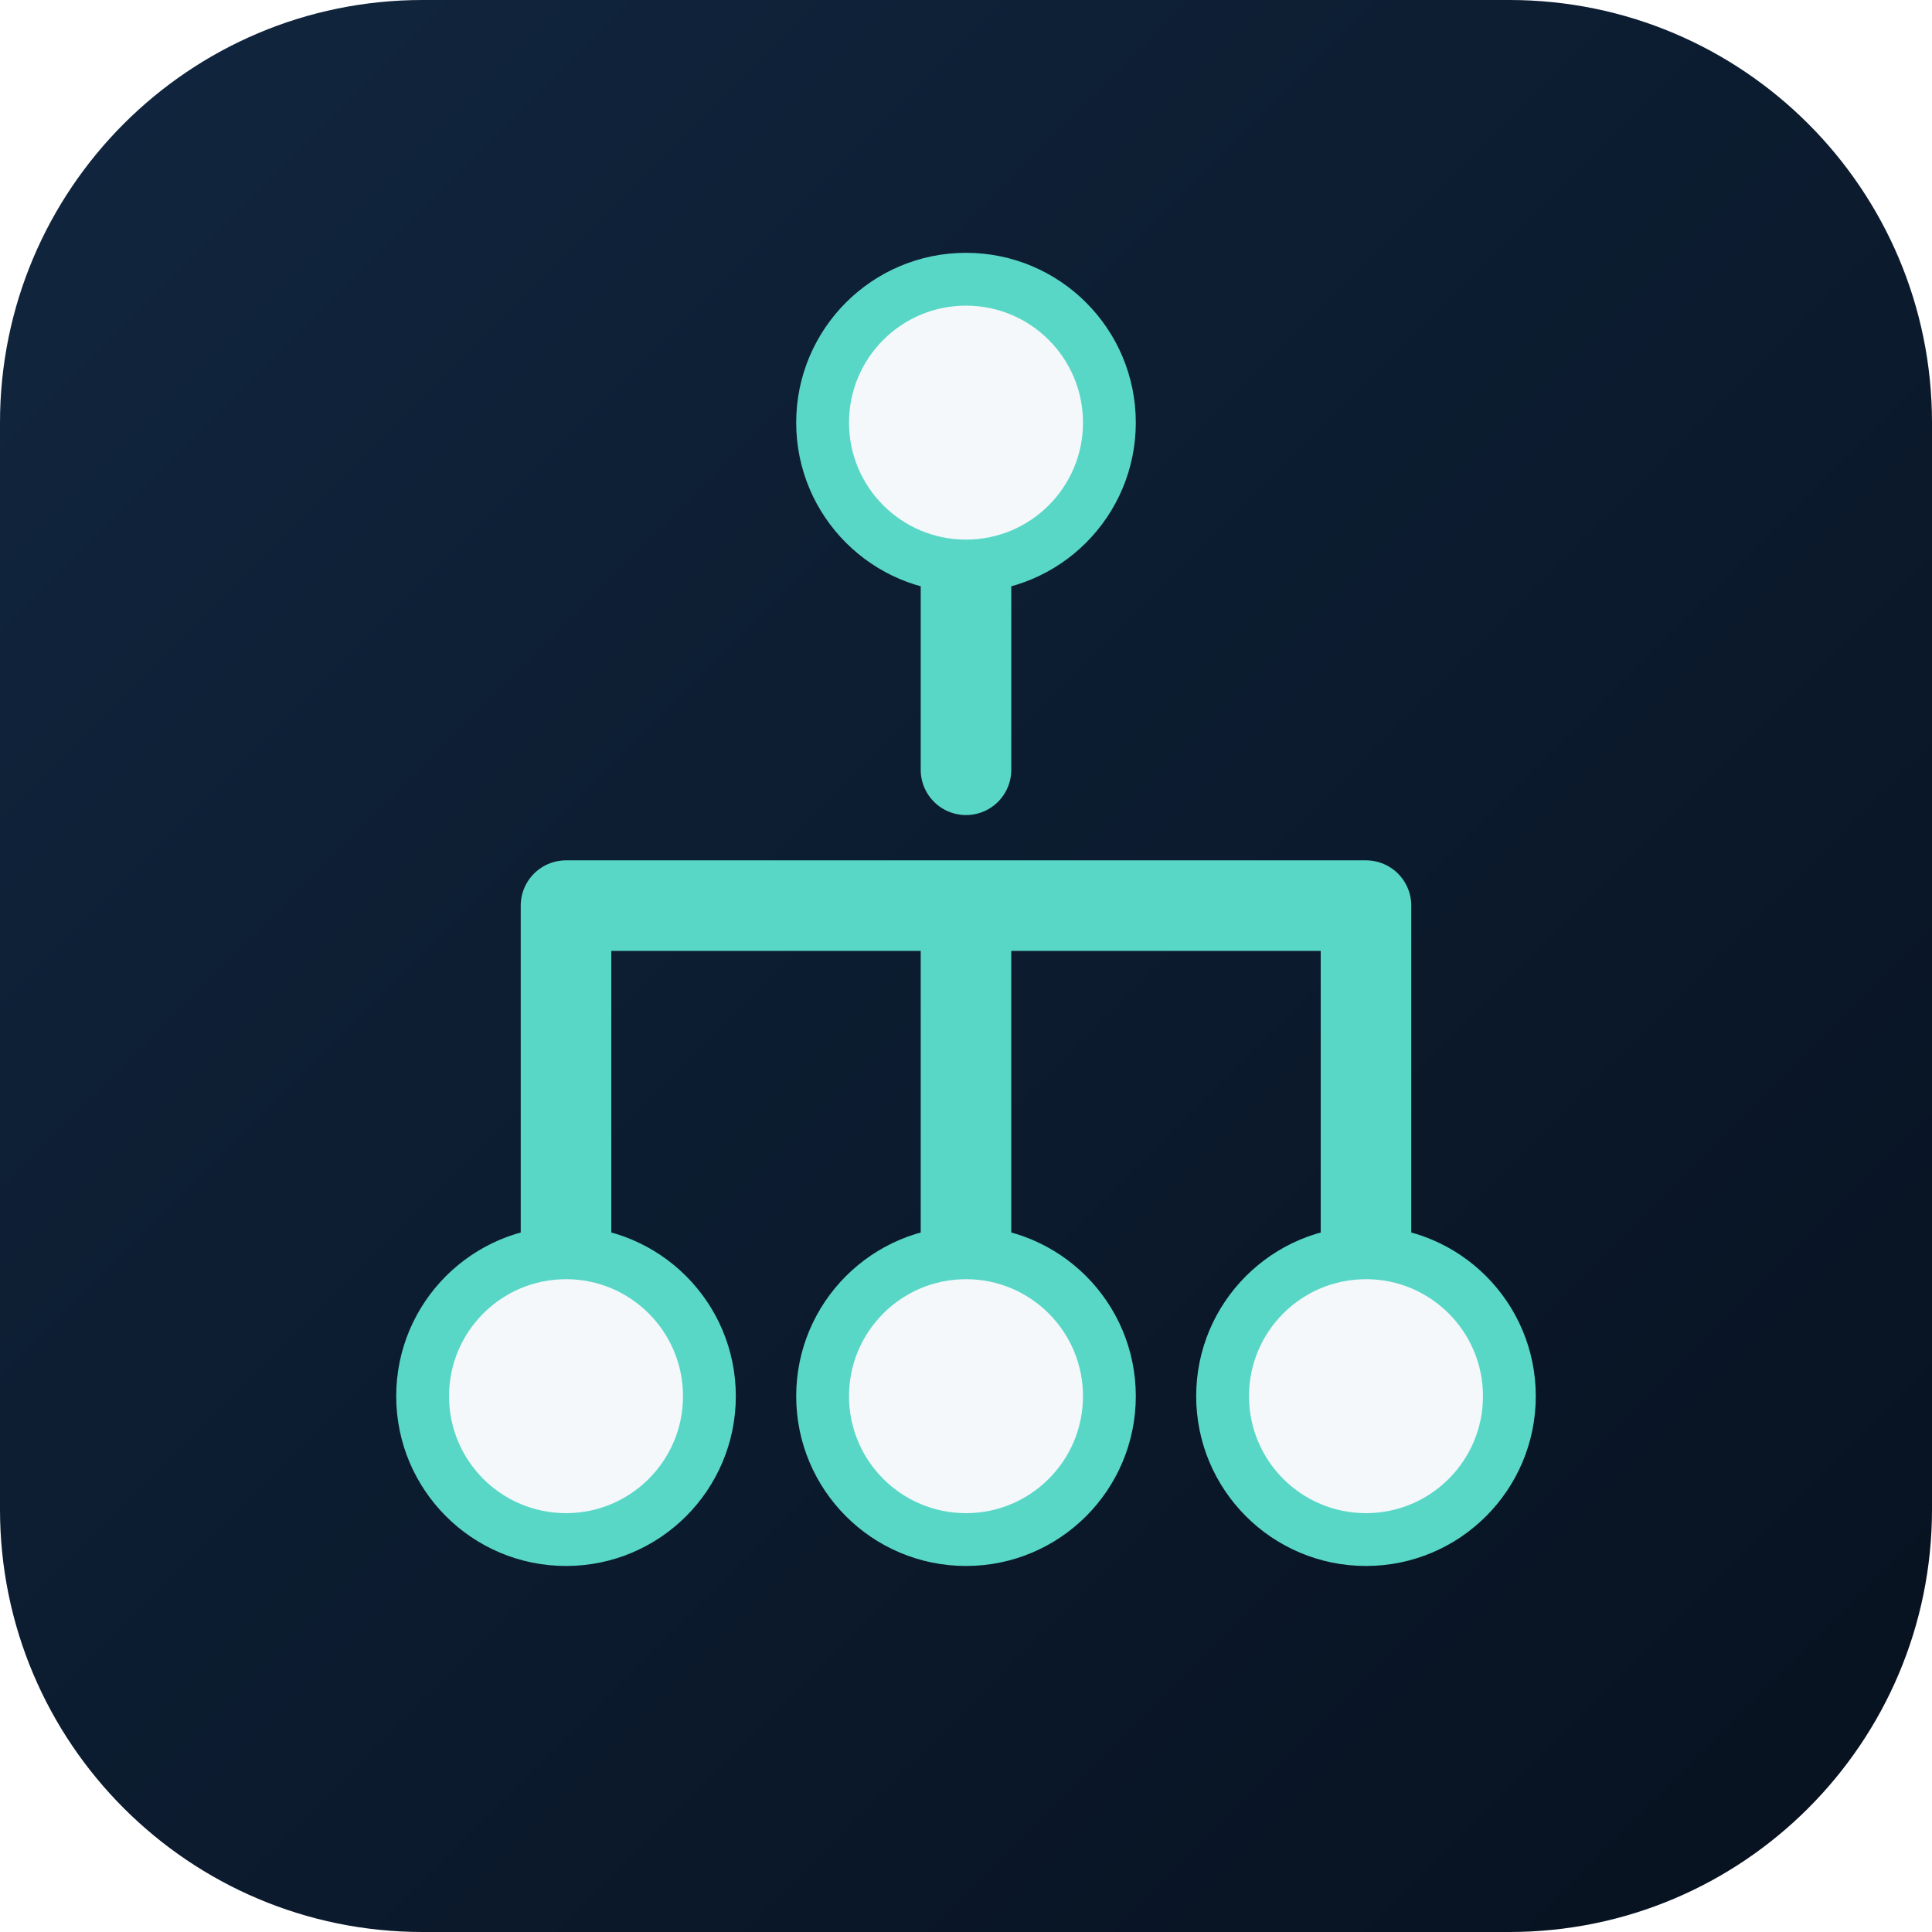
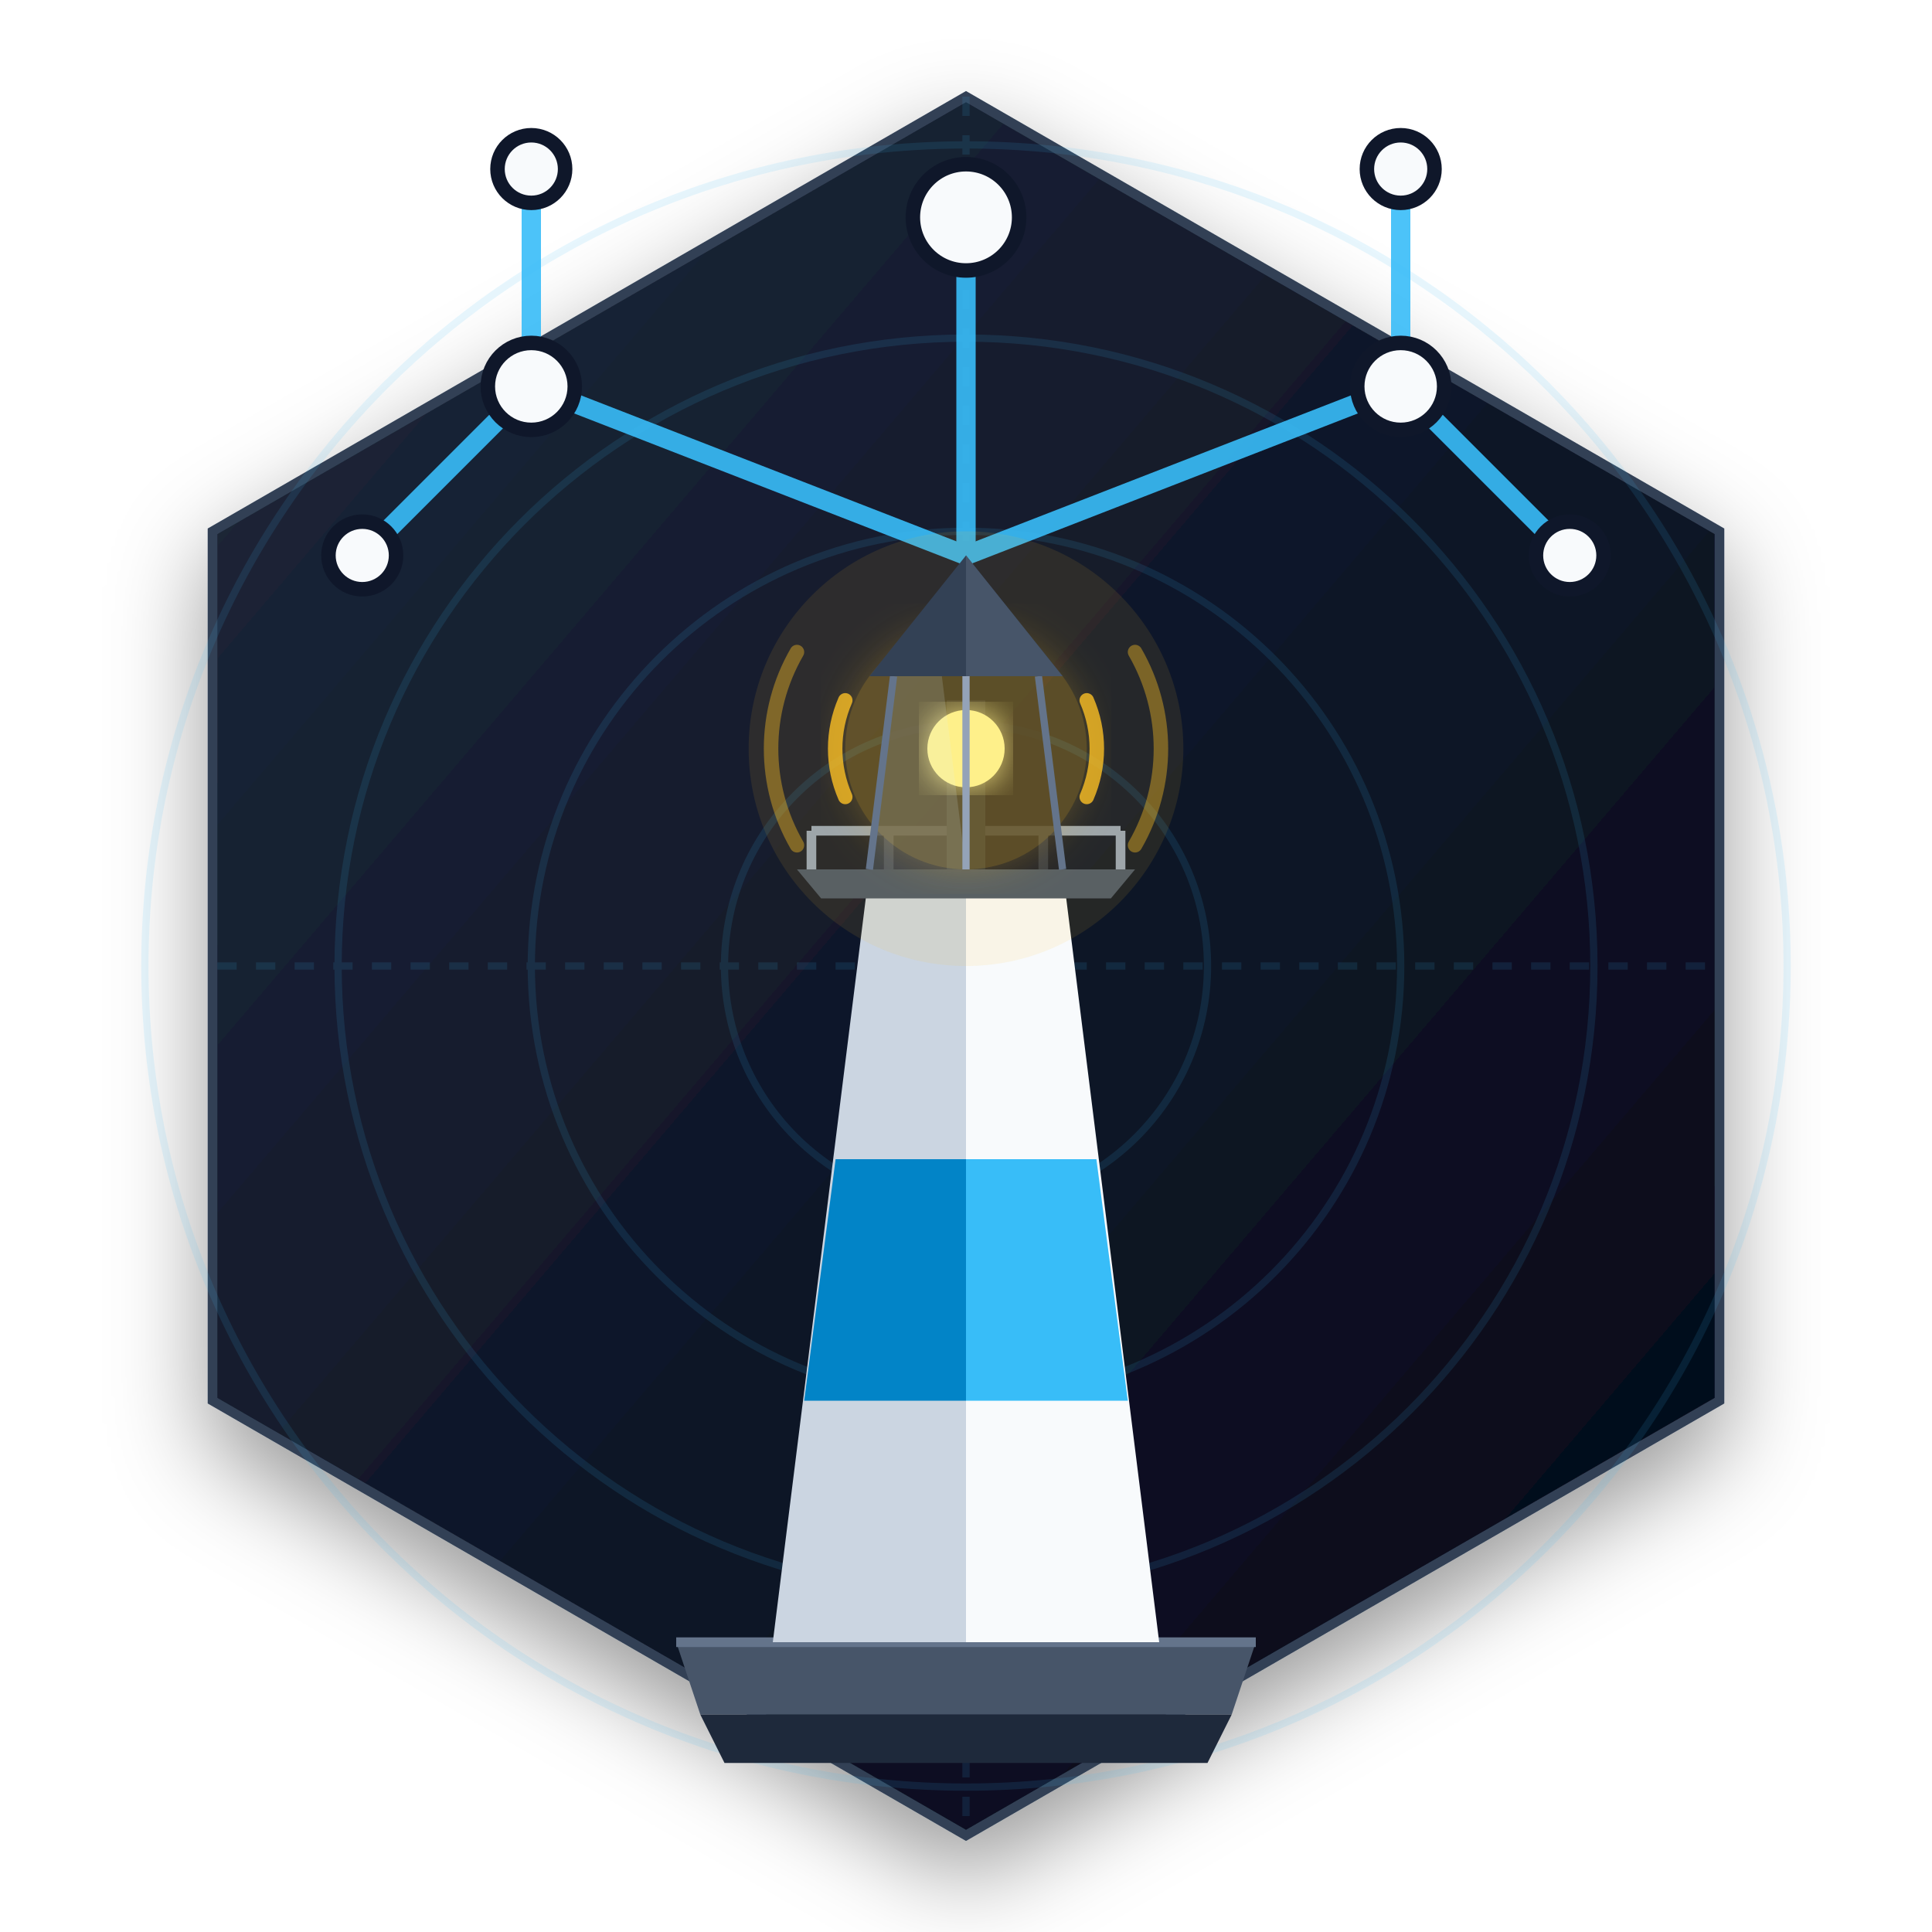
- <svg xmlns="http://www.w3.org/2000/svg" viewBox="0 0 512 512">
+ <svg xmlns="http://www.w3.org/2000/svg" viewBox="0 0 400 400" width="100%" height="100%">
  <defs>
-     <linearGradient id="bg" x1="0" y1="0" x2="1" y2="1">
-       <stop offset="0" stop-color="#11263f" />
-       <stop offset="1" stop-color="#07111f" />
+     <linearGradient id="bg-grad" x1="0%" y1="0%" x2="100%" y2="100%">
+       <stop offset="0%" stop-color="#1E293B" />
+       <stop offset="100%" stop-color="#020617" />
    </linearGradient>
+     <filter id="shadow" x="-10%" y="-10%" width="120%" height="120%">
+       <feDropShadow dx="0" dy="8" stdDeviation="10" flood-color="#000000" flood-opacity="0.4" />
+     </filter>
+     <filter id="glow">
+       <feGaussianBlur stdDeviation="4" result="blur" />
+       <feComposite in="SourceGraphic" in2="blur" operator="over" />
+     </filter>
  </defs>
-   <rect width="512" height="512" rx="112" fill="url(#bg)" />
-   <g fill="none" stroke="#59d7c6" stroke-width="24" stroke-linecap="round" stroke-linejoin="round">
-     <path d="M256 122v82M150 240h212M150 240v94M256 240v94M362 240v94" />
+   <polygon points="200,20 356,110 356,290 200,380 44,290 44,110" fill="url(#bg-grad)" filter="url(#shadow)" stroke="#334155" stroke-width="2" />
+   <g stroke="#38BDF8" stroke-width="1.5" opacity="0.12" fill="none">
+     <circle cx="200" cy="200" r="50" />
+     <circle cx="200" cy="200" r="90" />
+     <circle cx="200" cy="200" r="130" />
+     <circle cx="200" cy="200" r="170" />
+     <line x1="45" y1="200" x2="355" y2="200" stroke-dasharray="4 4" />
+     <line x1="200" y1="20" x2="200" y2="380" stroke-dasharray="4 4" />
  </g>
-   <g fill="#f4f8fb" stroke="#59d7c6" stroke-width="14">
-     <circle cx="256" cy="112" r="38" />
-     <circle cx="150" cy="370" r="38" />
-     <circle cx="256" cy="370" r="38" />
-     <circle cx="362" cy="370" r="38" />
+   <g stroke="#38BDF8" stroke-width="4" stroke-linecap="round" opacity="0.9">
+     <line x1="200" y1="115" x2="110" y2="80" />
+     <line x1="200" y1="115" x2="200" y2="45" />
+     <line x1="200" y1="115" x2="290" y2="80" />
+     <line x1="110" y1="80" x2="75" y2="115" />
+     <line x1="110" y1="80" x2="110" y2="35" />
+     <line x1="290" y1="80" x2="325" y2="115" />
+     <line x1="290" y1="80" x2="290" y2="35" />
+   </g>
+   <g fill="#F8FAFC" stroke="#0F172A" stroke-width="3">
+     <circle cx="110" cy="80" r="9" />
+     <circle cx="200" cy="45" r="11" />
+     <circle cx="290" cy="80" r="9" />
+     <circle cx="75" cy="115" r="7" />
+     <circle cx="110" cy="35" r="7" />
+     <circle cx="325" cy="115" r="7" />
+     <circle cx="290" cy="35" r="7" />
+   </g>
+   <path d="M 140 340 L 260 340 L 255 355 L 145 355 Z" fill="#475569" />
+   <path d="M 145 355 L 255 355 L 250 365 L 150 365 Z" fill="#1E293B" />
+   <line x1="140" y1="340" x2="260" y2="340" stroke="#64748B" stroke-width="2" />
+   <polygon points="200,340 160,340 180,180 200,180" fill="#CBD5E1" />
+   <polygon points="200,340 240,340 220,180 200,180" fill="#F8FAFC" />
+   <polygon points="200,290 166.5,290 173,240 200,240" fill="#0284C7" />
+   <polygon points="200,290 233.5,290 227,240 200,240" fill="#38BDF8" />
+   <path d="M 165 180 L 235 180 L 230 186 L 170 186 Z" fill="#475569" />
+   <line x1="168" y1="172" x2="232" y2="172" stroke="#94A3B8" stroke-width="2" />
+   <line x1="168" y1="172" x2="168" y2="180" stroke="#94A3B8" stroke-width="2" />
+   <line x1="184" y1="172" x2="184" y2="180" stroke="#94A3B8" stroke-width="2" />
+   <line x1="200" y1="172" x2="200" y2="180" stroke="#94A3B8" stroke-width="2" />
+   <line x1="216" y1="172" x2="216" y2="180" stroke="#94A3B8" stroke-width="2" />
+   <line x1="232" y1="172" x2="232" y2="180" stroke="#94A3B8" stroke-width="2" />
+   <polygon points="180,180 220,180 215,140 185,140" fill="#0F172A" opacity="0.8" />
+   <rect x="196" y="145" width="8" height="35" fill="#1E293B" />
+   <circle cx="200" cy="155" r="45" fill="#FBBF24" opacity="0.1" />
+   <circle cx="200" cy="155" r="25" fill="#FBBF24" opacity="0.25" filter="url(#glow)" />
+   <circle cx="200" cy="155" r="8" fill="#FEF08A" filter="url(#glow)" />
+   <polygon points="180,180 200,180 195,140 185,140" fill="#E0F2FE" opacity="0.15" />
+   <line x1="185" y1="140" x2="180" y2="180" stroke="#64748B" stroke-width="1.5" />
+   <line x1="215" y1="140" x2="220" y2="180" stroke="#64748B" stroke-width="1.5" />
+   <line x1="200" y1="140" x2="200" y2="180" stroke="#94A3B8" stroke-width="1.5" />
+   <path d="M 180 140 L 220 140 L 200 115 Z" fill="#334155" />
+   <path d="M 200 140 L 220 140 L 200 115 Z" fill="#475569" />
+   <g fill="none" stroke="#FBBF24" stroke-width="3" stroke-linecap="round" opacity="0.8">
+     <path d="M 175 145 A 25 25 0 0 0 175 165" />
+     <path d="M 165 135 A 40 40 0 0 0 165 175" opacity="0.5" />
+     <path d="M 225 145 A 25 25 0 0 1 225 165" />
+     <path d="M 235 135 A 40 40 0 0 1 235 175" opacity="0.5" />
  </g>
</svg>
